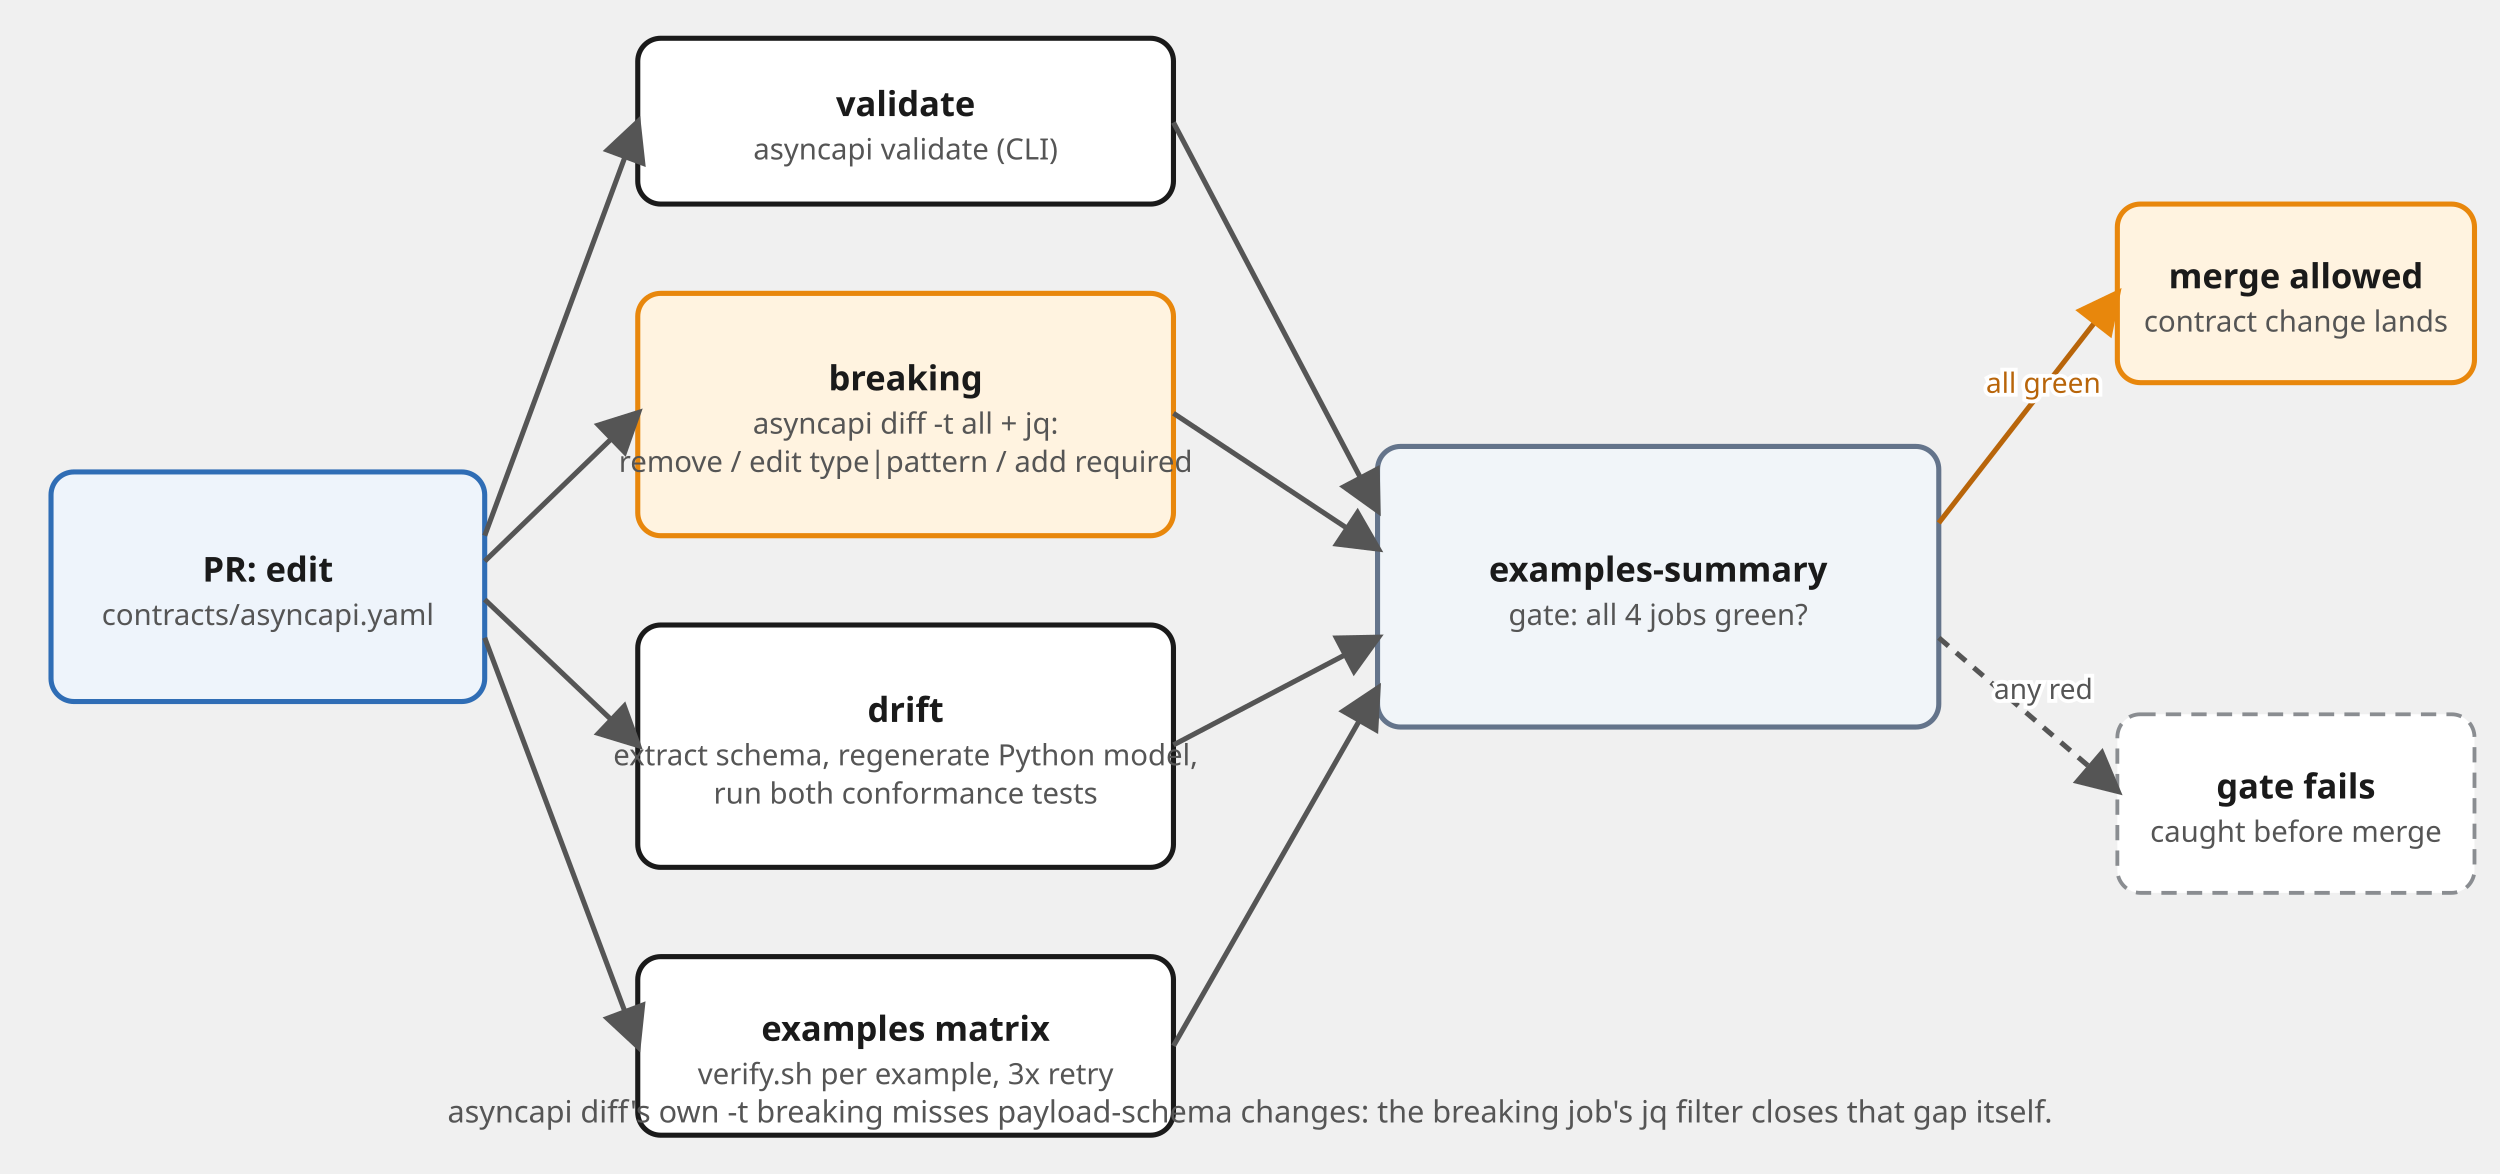
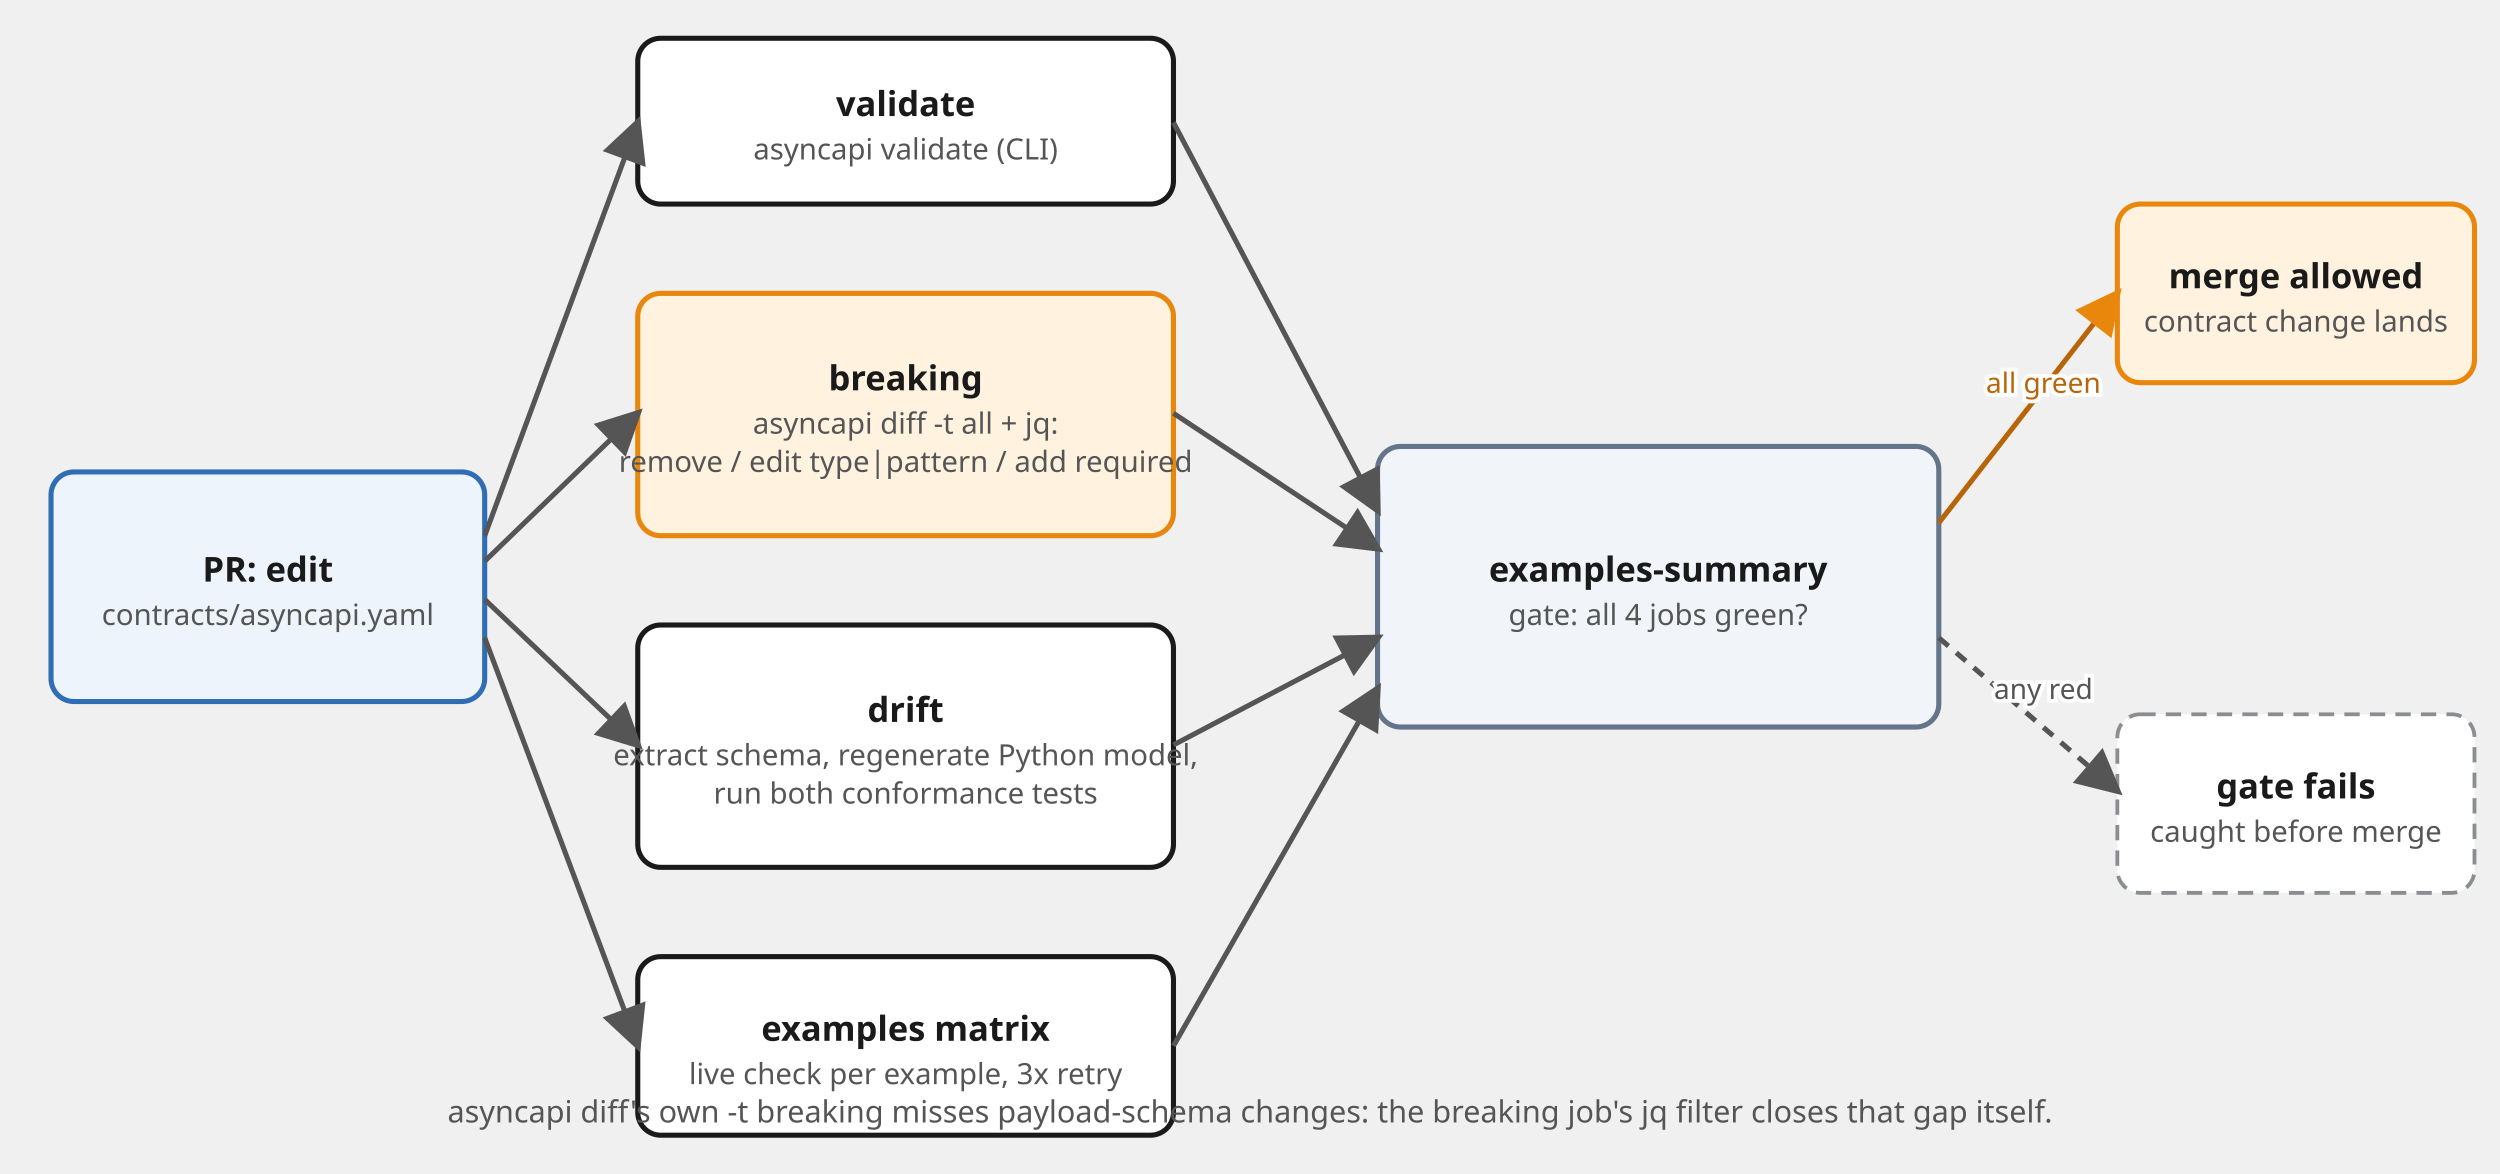
<svg xmlns="http://www.w3.org/2000/svg" viewBox="0 0 980 460" font-family="'Red Hat Text', system-ui, sans-serif" role="img">
  <defs>
    <marker id="a" viewBox="0 0 10 10" refX="8.5" refY="5" markerWidth="9" markerHeight="9" orient="auto-start-reverse">
      <path d="M0,0 L10,5 L0,10 z" fill="#555" />
    </marker>
    <marker id="am" viewBox="0 0 10 10" refX="8.5" refY="5" markerWidth="9" markerHeight="9" orient="auto-start-reverse">
      <path d="M0,0 L10,5 L0,10 z" fill="#e8870c" />
    </marker>
  </defs>
  <rect x="20" y="185" width="170" height="90" rx="9" fill="#eef4fb" stroke="#2f6db5" stroke-width="2" />
  <text x="105.0" y="228.0" font-size="13.5" font-weight="700" fill="#1a1a1a" text-anchor="middle">PR: edit</text>
  <text x="105.0" y="245.0" font-size="11.5" fill="#555555" text-anchor="middle">contracts/asyncapi.yaml</text>
  <rect x="250" y="15" width="210" height="65" rx="9" fill="#ffffff" stroke="#1a1a1a" stroke-width="2" />
  <text x="355.0" y="45.5" font-size="13.5" font-weight="700" fill="#1a1a1a" text-anchor="middle">validate</text>
  <text x="355.0" y="62.5" font-size="11.5" fill="#555555" text-anchor="middle">asyncapi validate (CLI)</text>
  <rect x="250" y="115" width="210" height="95" rx="9" fill="#fff3e0" stroke="#e8870c" stroke-width="2" />
  <text x="355.0" y="153.0" font-size="13.5" font-weight="700" fill="#1a1a1a" text-anchor="middle">breaking</text>
  <text x="355.0" y="170.0" font-size="11.5" fill="#555555" text-anchor="middle">asyncapi diff -t all + jq:</text>
  <text x="355.0" y="185.0" font-size="11.5" fill="#555555" text-anchor="middle">remove / edit type|pattern / add required</text>
  <rect x="250" y="245" width="210" height="95" rx="9" fill="#ffffff" stroke="#1a1a1a" stroke-width="2" />
  <text x="355.0" y="283.0" font-size="13.5" font-weight="700" fill="#1a1a1a" text-anchor="middle">drift</text>
  <text x="355.0" y="300.0" font-size="11.5" fill="#555555" text-anchor="middle">extract schema, regenerate Python model,</text>
  <text x="355.0" y="315.0" font-size="11.5" fill="#555555" text-anchor="middle">run both conformance tests</text>
  <rect x="250" y="375" width="210" height="70" rx="9" fill="#ffffff" stroke="#1a1a1a" stroke-width="2" />
  <text x="355.0" y="408.0" font-size="13.5" font-weight="700" fill="#1a1a1a" text-anchor="middle">examples matrix</text>
-   <text x="355.0" y="425.0" font-size="11.5" fill="#555555" text-anchor="middle">verify.sh per example, 3x retry</text>
+   <text x="355.0" y="425.0" font-size="11.5" fill="#555555" text-anchor="middle">live check per example, 3x retry</text>
  <rect x="540" y="175" width="220" height="110" rx="9" fill="#f1f5f9" stroke="#64748b" stroke-width="2" />
  <text x="650.0" y="228.0" font-size="13.5" font-weight="700" fill="#1a1a1a" text-anchor="middle">examples-summary</text>
  <text x="650.0" y="245.0" font-size="11.5" fill="#555555" text-anchor="middle">gate: all 4 jobs green?</text>
  <rect x="830" y="80" width="140" height="70" rx="9" fill="#fff3e0" stroke="#e8870c" stroke-width="2" />
  <text x="900.0" y="113.0" font-size="13.5" font-weight="700" fill="#1a1a1a" text-anchor="middle">merge allowed</text>
  <text x="900.0" y="130.0" font-size="11.5" fill="#555555" text-anchor="middle">contract change lands</text>
  <rect x="830" y="280" width="140" height="70" rx="9" fill="#ffffff" stroke="#8a8d91" stroke-width="1.5" stroke-dasharray="6 4" />
  <text x="900.0" y="313.0" font-size="13.5" font-weight="700" fill="#1a1a1a" text-anchor="middle">gate fails</text>
  <text x="900.0" y="330.0" font-size="11.5" fill="#555555" text-anchor="middle">caught before merge</text>
  <path d="M190,210 L250,48" fill="none" stroke="#555" stroke-width="2" marker-end="url(#a)" />
  <path d="M190,220 L250,162" fill="none" stroke="#555" stroke-width="2" marker-end="url(#a)" />
  <path d="M190,235 L250,292" fill="none" stroke="#555" stroke-width="2" marker-end="url(#a)" />
  <path d="M190,250 L250,410" fill="none" stroke="#555" stroke-width="2" marker-end="url(#a)" />
  <path d="M460,48 L540,200" fill="none" stroke="#555" stroke-width="2" marker-end="url(#a)" />
  <path d="M460,162 L540,215" fill="none" stroke="#555" stroke-width="2" marker-end="url(#a)" />
  <path d="M460,292 L540,250" fill="none" stroke="#555" stroke-width="2" marker-end="url(#a)" />
  <path d="M460,410 L540,270" fill="none" stroke="#555" stroke-width="2" marker-end="url(#a)" />
  <path d="M760,205 L830,115" fill="none" stroke="#b8650a" stroke-width="2" marker-end="url(#am)" />
  <text x="801.0" y="154.0" font-size="11" fill="#ffffff" stroke="#ffffff" stroke-width="3" paint-order="stroke" text-anchor="middle">all green</text>
  <text x="801.0" y="154.0" font-size="11" fill="#b8650a" text-anchor="middle">all green</text>
  <path d="M760,250 L830,310" fill="none" stroke="#555" stroke-width="2" stroke-dasharray="5 4" marker-end="url(#a)" />
  <text x="801.0" y="274.0" font-size="11" fill="#ffffff" stroke="#ffffff" stroke-width="3" paint-order="stroke" text-anchor="middle">any red</text>
  <text x="801.0" y="274.0" font-size="11" fill="#555" text-anchor="middle">any red</text>
  <text x="490" y="440" font-size="12" fill="#555555" text-anchor="middle">asyncapi diff's own -t breaking misses payload-schema changes: the breaking job's jq filter closes that gap itself.</text>
</svg>
